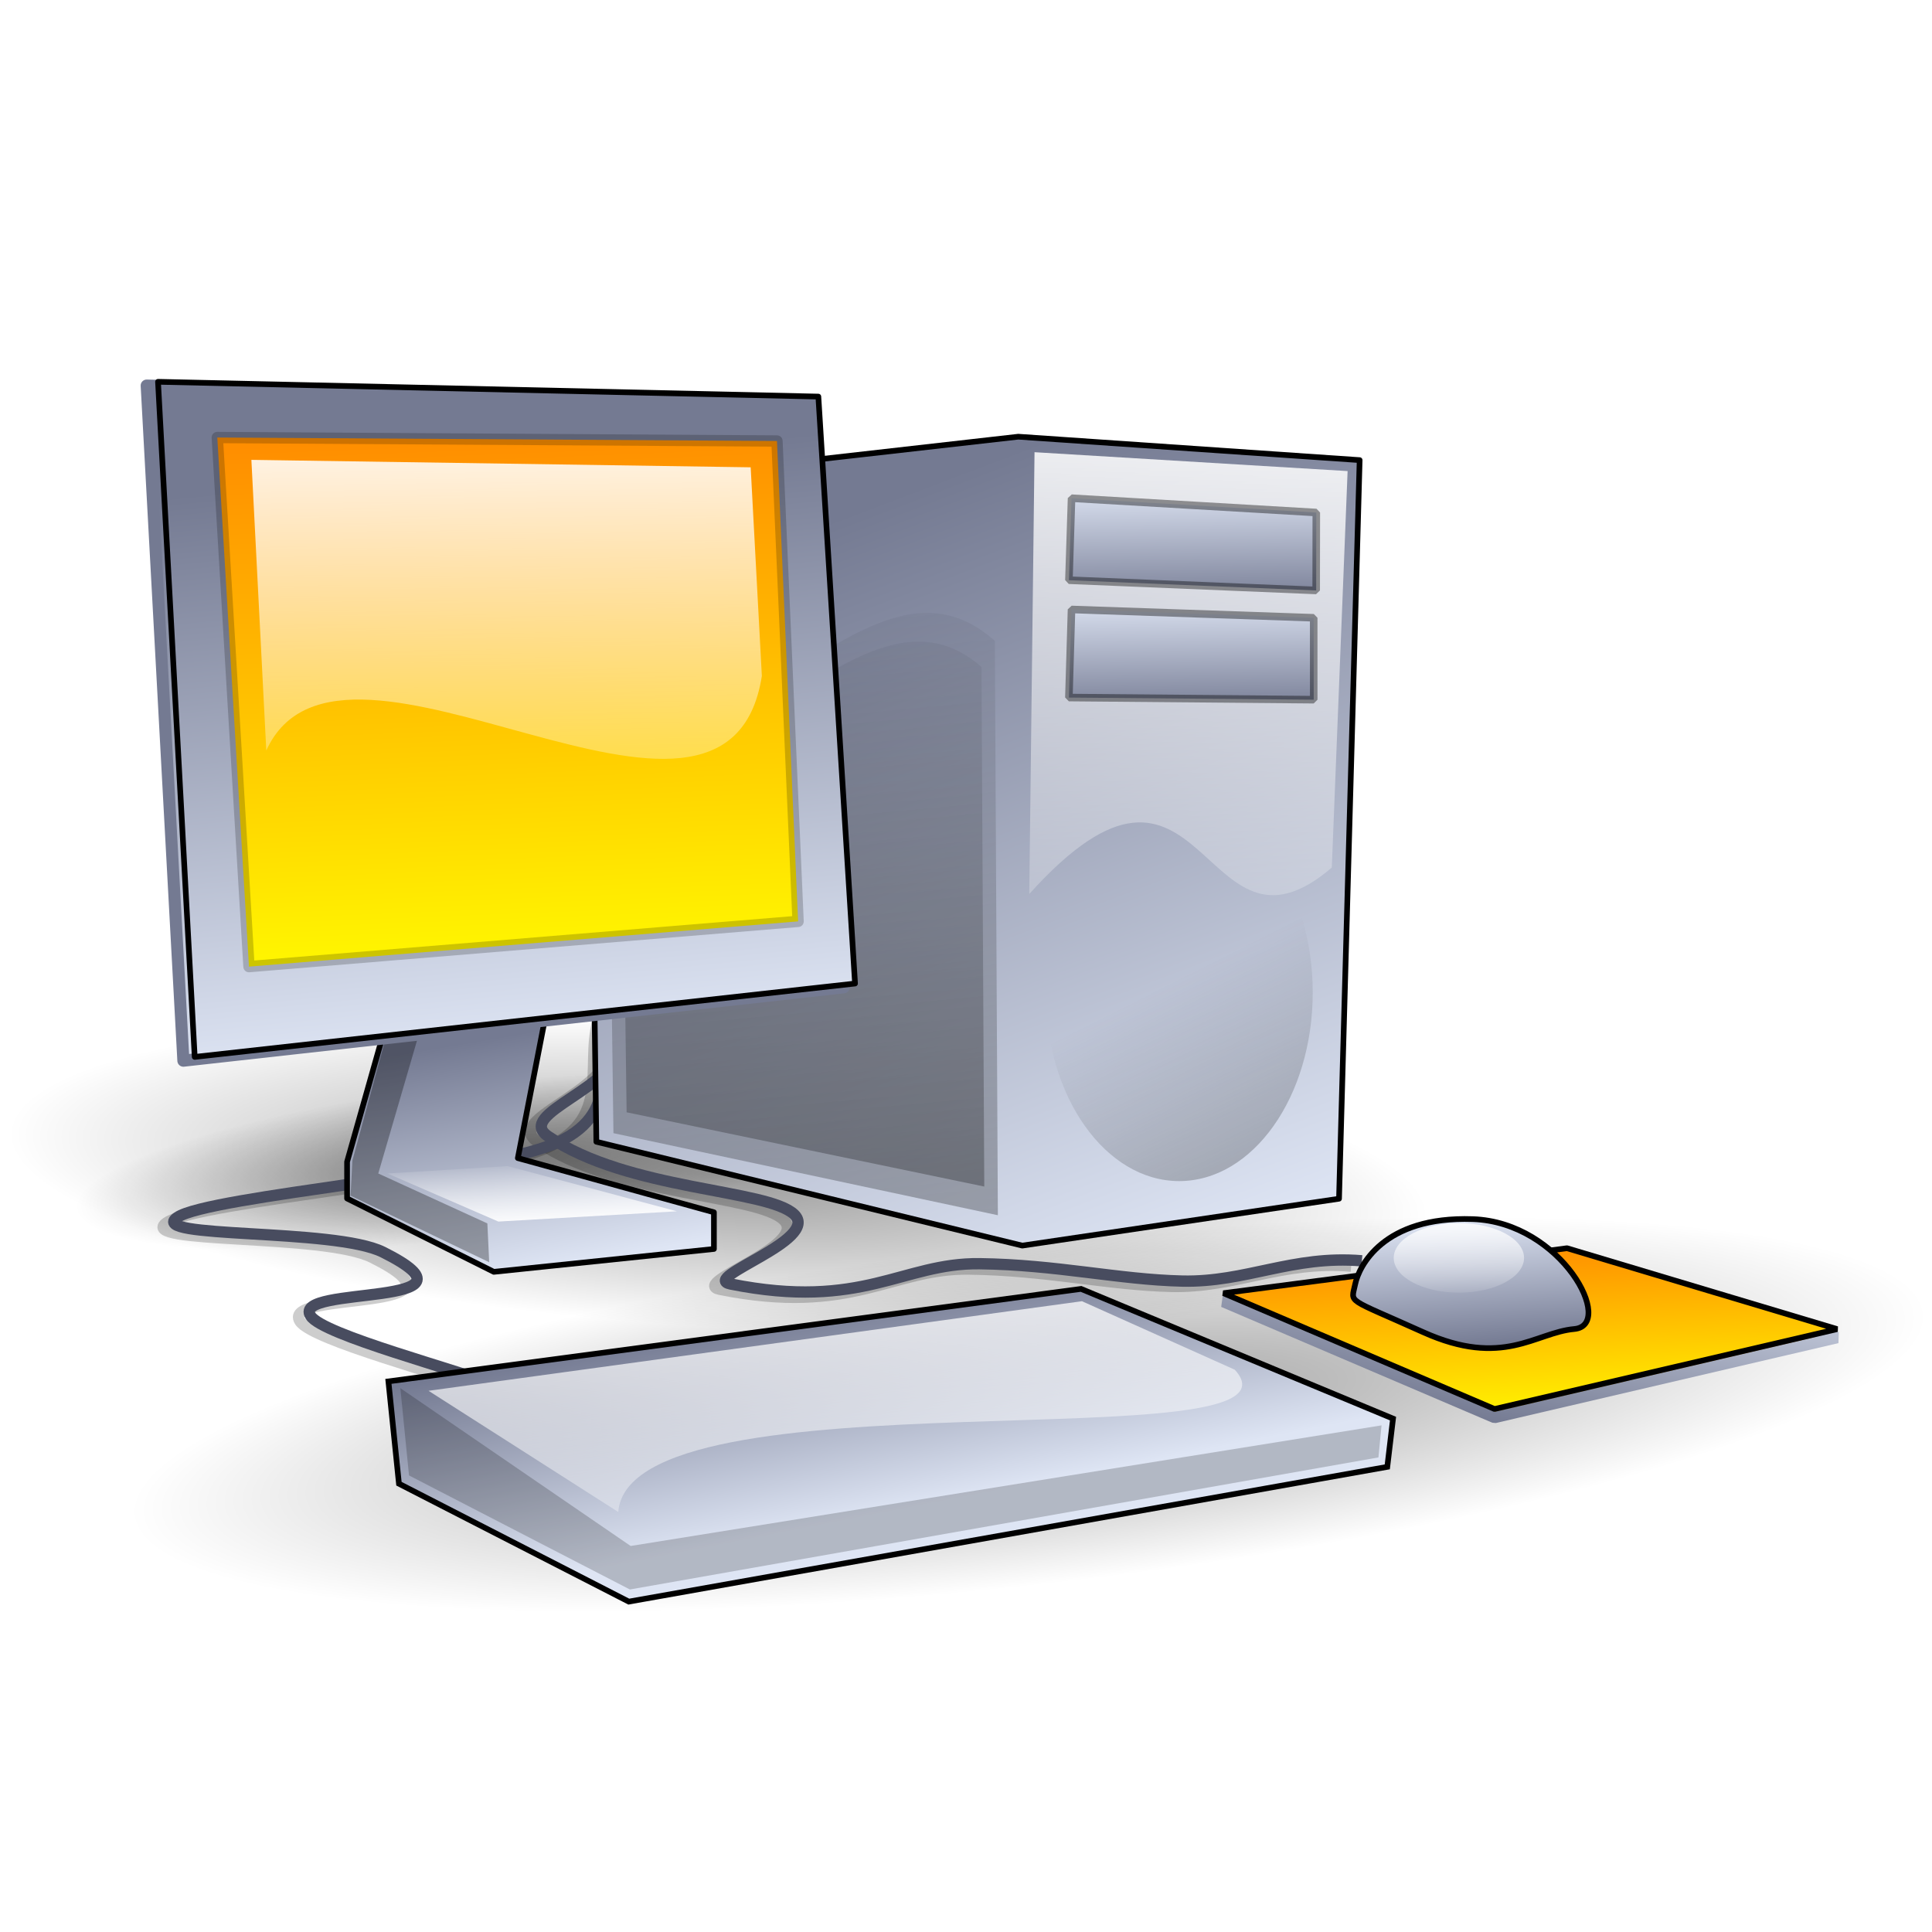
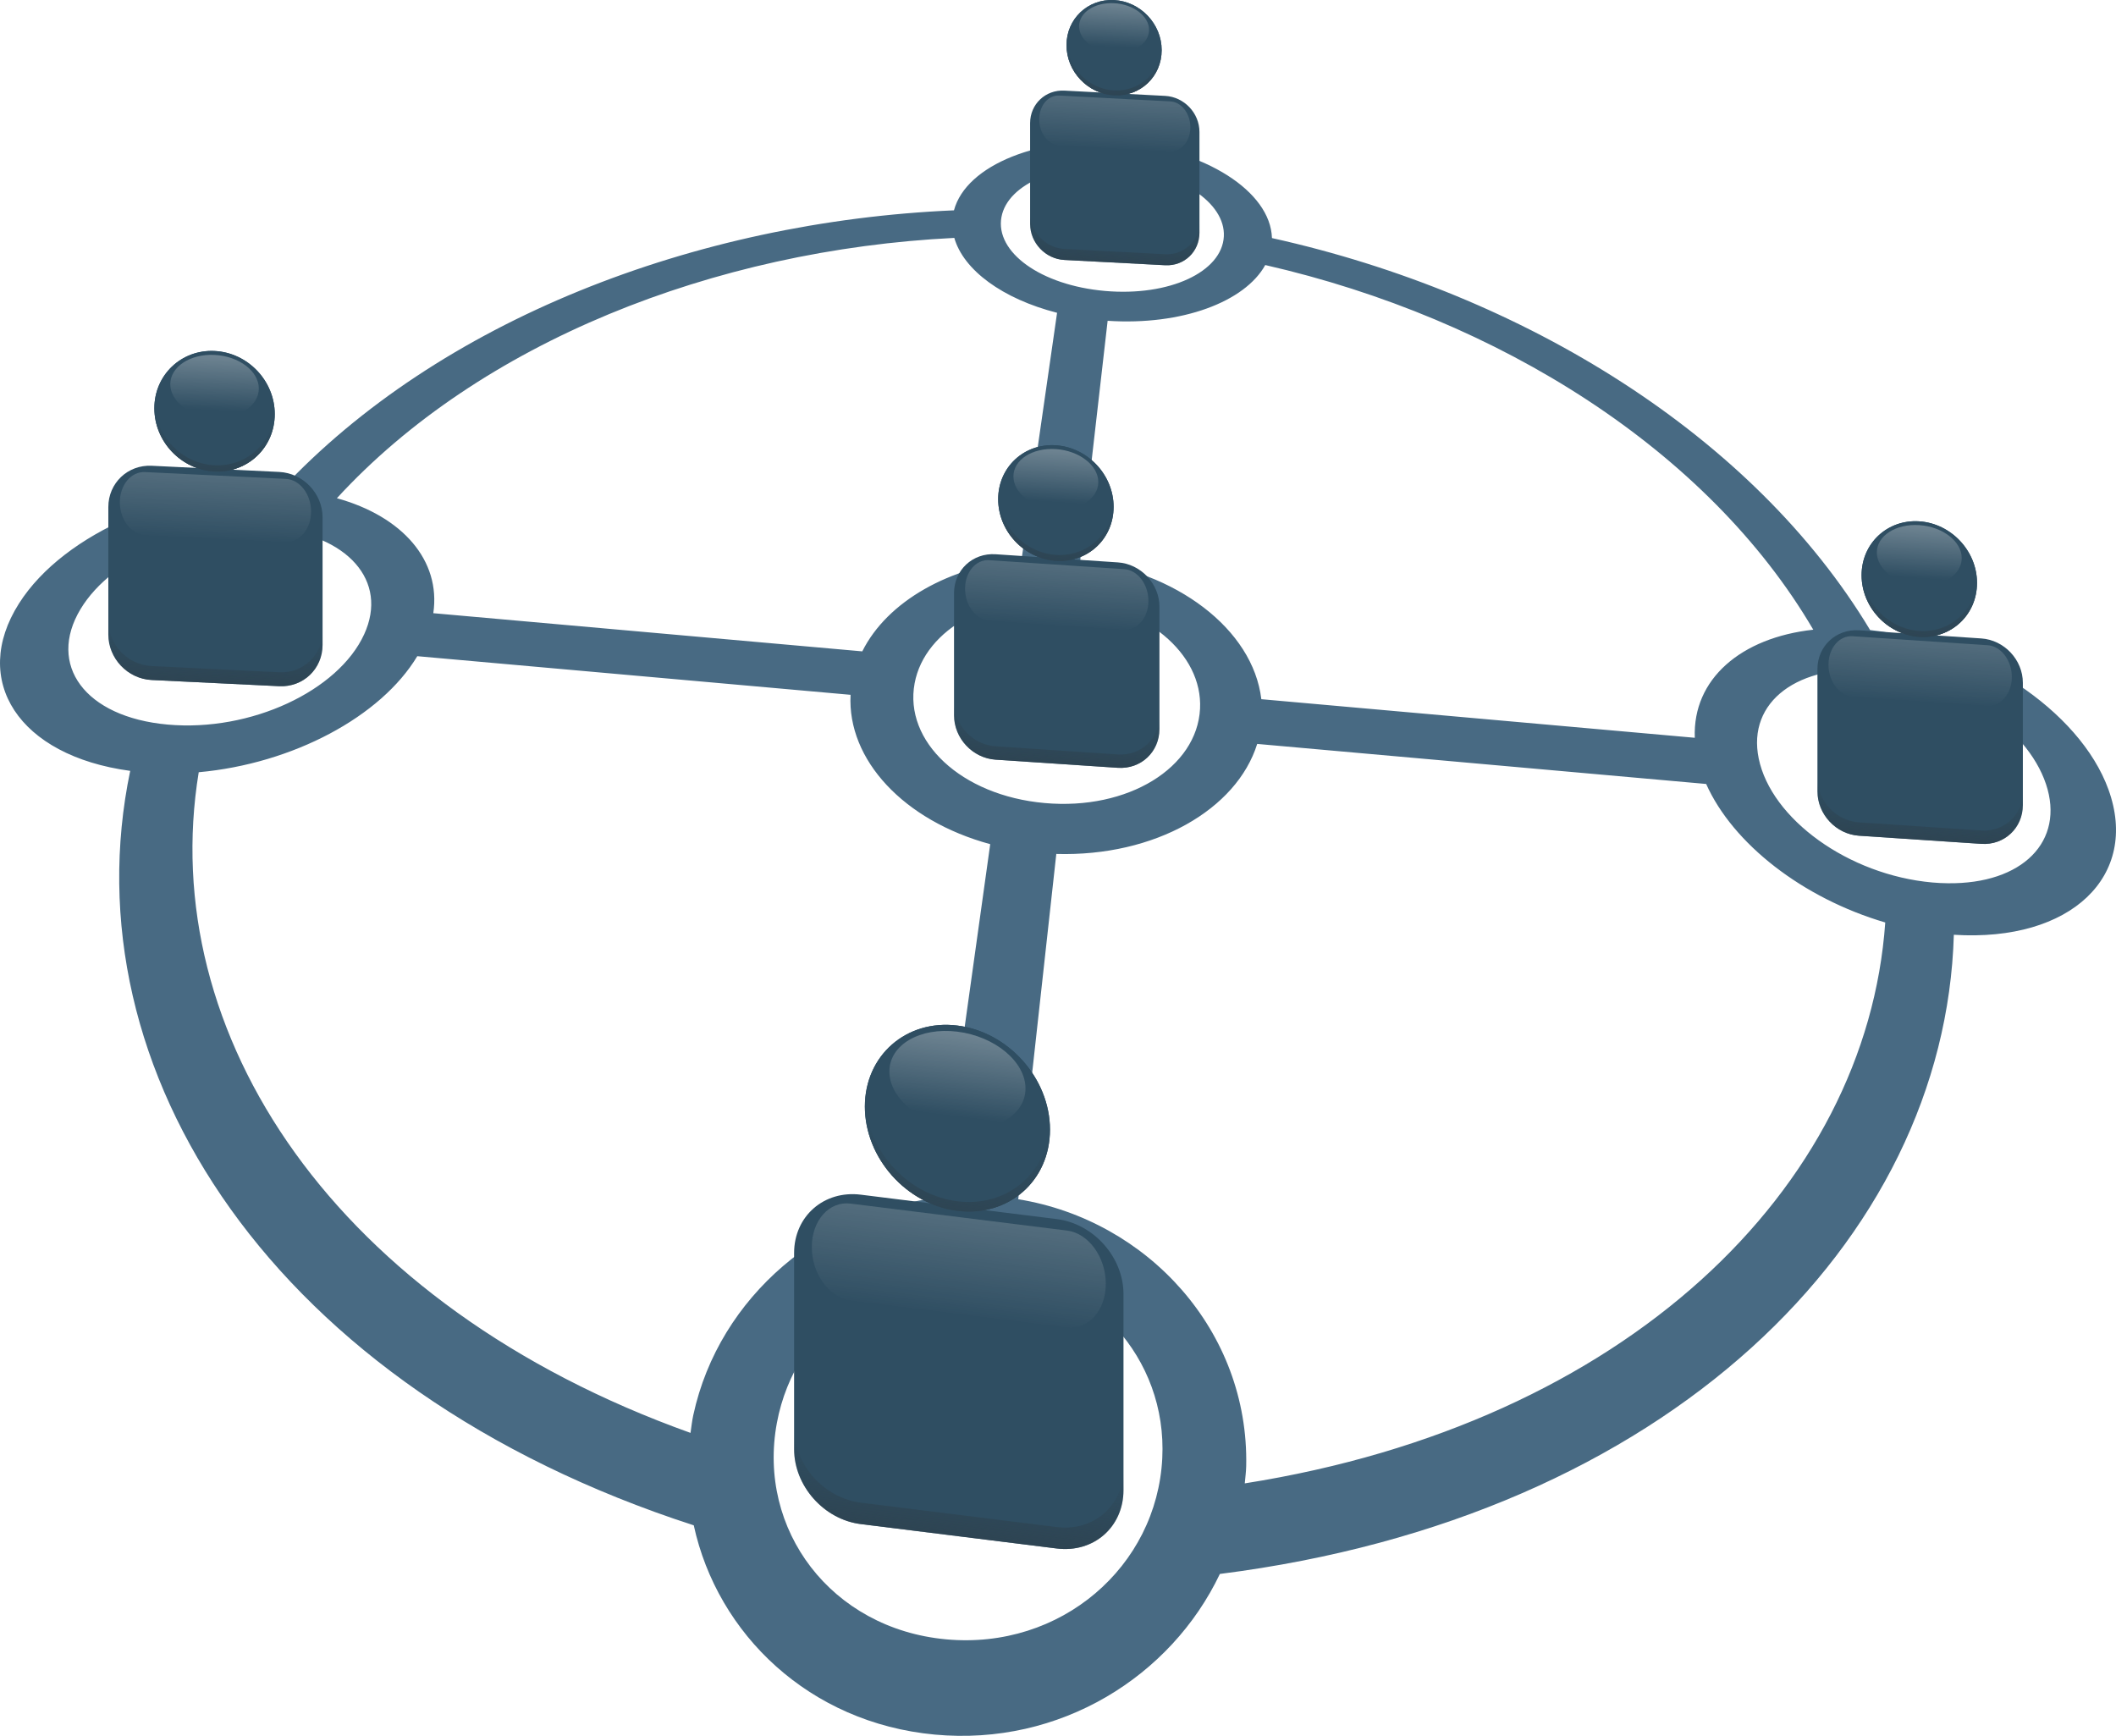
- <svg xmlns="http://www.w3.org/2000/svg" xmlns:xlink="http://www.w3.org/1999/xlink" height="320" id="svg3235" version="1.0" width="320" x="0" y="0">
-   <defs id="defs3237">
-     <linearGradient id="linearGradient3000">
-       <stop id="stop3001" offset="0" style="stop-color:#000000;stop-opacity:0.392;" />
-       <stop id="stop3002" offset="1" style="stop-color:#000000;stop-opacity:0;" />
+ <svg xmlns="http://www.w3.org/2000/svg" xmlns:xlink="http://www.w3.org/1999/xlink" viewBox="0 0 208.915 171.381">
+   <defs>
+     <linearGradient id="linearGradient3793-3">
+       <stop offset="0" stop-color="#fff" />
+       <stop offset="1" stop-color="#fff" stop-opacity="0" />
    </linearGradient>
-     <linearGradient id="linearGradient2991">
-       <stop id="stop2992" offset="0" style="stop-color:#fff700;stop-opacity:1;" />
-       <stop id="stop2993" offset="1" style="stop-color:#ff8e00;stop-opacity:1;" />
+     <linearGradient id="linearGradient3810-2">
+       <stop offset="0" stop-color="#2d404c" />
+       <stop offset="1" stop-color="#2d404c" stop-opacity="0" />
    </linearGradient>
-     <linearGradient id="linearGradient2979">
-       <stop id="stop2980" offset="0" style="stop-color:#dee5f4;stop-opacity:1;" />
-       <stop id="stop2981" offset="1" style="stop-color:#747a92;stop-opacity:1;" />
-     </linearGradient>
-     <linearGradient id="linearGradient2984">
-       <stop id="stop2985" offset="0" style="stop-color:#ffffff;stop-opacity:1;" />
-       <stop id="stop2986" offset="1" style="stop-color:#ffffff;stop-opacity:0;" />
-     </linearGradient>
-     <linearGradient gradientTransform="scale(1.306617,0.765335)" gradientUnits="userSpaceOnUse" id="linearGradient1871" x1="59.82" x2="61.891" xlink:href="#linearGradient2984" y1="85.53" y2="199.207" />
-     <radialGradient cx="48.594" cy="1101.05" fx="48.594" fy="1101.05" gradientTransform="scale(2.157585,0.463481)" gradientUnits="userSpaceOnUse" id="radialGradient1908" r="31.846" xlink:href="#linearGradient3000" />
-     <linearGradient gradientTransform="scale(0.977355,1.02317)" gradientUnits="userSpaceOnUse" id="linearGradient1917" x1="216.475" x2="171.147" xlink:href="#linearGradient2979" y1="198.102" y2="73.231" />
-     <linearGradient gradientTransform="scale(0.816232,1.225143)" gradientUnits="userSpaceOnUse" id="linearGradient1918" x1="146.524" x2="139.026" xlink:href="#linearGradient3000" y1="200.601" y2="76.863" />
-     <linearGradient gradientTransform="matrix(0.877312,0,0,1.35409,-9.949676,-15.93499)" gradientUnits="userSpaceOnUse" id="linearGradient1919" x1="146.524" x2="139.026" xlink:href="#linearGradient3000" y1="200.601" y2="76.863" />
-     <linearGradient gradientTransform="scale(0.847717,1.179639)" gradientUnits="userSpaceOnUse" id="linearGradient1920" x1="233.421" x2="231.592" xlink:href="#linearGradient2984" y1="50.769" y2="147.84" />
-     <linearGradient gradientTransform="scale(1.598277,0.625674)" gradientUnits="userSpaceOnUse" id="linearGradient1921" x1="122.323" x2="123.697" xlink:href="#linearGradient2979" y1="128.381" y2="160.493" />
-     <linearGradient gradientTransform="scale(1.606578,0.622441)" gradientUnits="userSpaceOnUse" id="linearGradient1922" x1="121.57" x2="122.923" xlink:href="#linearGradient2979" y1="158.706" y2="190.334" />
-     <linearGradient gradientTransform="scale(0.768115,1.301889)" gradientUnits="userSpaceOnUse" id="linearGradient1923" x1="271.476" x2="256.744" xlink:href="#linearGradient3000" y1="166.567" y2="125.263" />
-     <radialGradient cx="75.537" cy="1017.397" fx="75.537" fy="1017.397" gradientTransform="scale(1.907187,0.524332)" gradientUnits="userSpaceOnUse" id="radialGradient1955" r="48.549" xlink:href="#linearGradient3000" />
-     <linearGradient gradientTransform="scale(1.905684,0.524746)" gradientUnits="userSpaceOnUse" id="linearGradient1956" x1="80.622" x2="112.304" xlink:href="#linearGradient2991" y1="1007.72" y2="1007.72" />
-     <linearGradient gradientTransform="scale(1.905684,0.524746)" gradientUnits="userSpaceOnUse" id="linearGradient1957" x1="111.29" x2="89.493" xlink:href="#linearGradient2979" y1="991.433" y2="1019.991" />
-     <linearGradient gradientTransform="scale(1.92902,0.518398)" gradientUnits="userSpaceOnUse" id="linearGradient1958" x1="97.777" x2="91.326" xlink:href="#linearGradient2991" y1="1036.935" y2="1005.465" />
-     <linearGradient gradientTransform="scale(1.781362,0.561368)" gradientUnits="userSpaceOnUse" id="linearGradient1959" x1="95.445" x2="65.911" xlink:href="#linearGradient2979" y1="438.166" y2="390.88" />
-     <linearGradient gradientTransform="scale(1.964736,0.508974)" gradientUnits="userSpaceOnUse" id="linearGradient1960" x1="52.589" x2="87.982" xlink:href="#linearGradient2984" y1="404.278" y2="522.295" />
-     <linearGradient gradientTransform="scale(1.337132,0.747869)" gradientUnits="userSpaceOnUse" id="linearGradient1961" x1="177.209" x2="180.988" xlink:href="#linearGradient2979" y1="270.247" y2="298.524" />
-     <linearGradient gradientTransform="scale(1.369306,0.730297)" gradientUnits="userSpaceOnUse" id="linearGradient1962" x1="129.287" x2="129.544" xlink:href="#linearGradient2984" y1="704.067" y2="716.896" />
-     <radialGradient cx="48.594" cy="1101.05" fx="48.594" fy="1101.05" gradientTransform="scale(2.157585,0.463481)" gradientUnits="userSpaceOnUse" id="radialGradient1971" r="31.846" xlink:href="#linearGradient3000" />
-     <linearGradient gradientUnits="userSpaceOnUse" id="linearGradient1981" x1="85.998" x2="79.454" xlink:href="#linearGradient2979" y1="210.658" y2="172.33" />
-     <linearGradient gradientTransform="matrix(1.015953,0,0,0.984297,-1.875,0.625)" gradientUnits="userSpaceOnUse" id="linearGradient1982" x1="79.26" x2="69.298" xlink:href="#linearGradient2979" y1="176.591" y2="79.392" />
-     <linearGradient gradientTransform="scale(1.015805,0.98444)" gradientUnits="userSpaceOnUse" id="linearGradient1983" x1="131.511" x2="99.187" xlink:href="#linearGradient2979" y1="65.556" y2="100.412" />
-     <linearGradient gradientTransform="scale(1.015953,0.984297)" gradientUnits="userSpaceOnUse" id="linearGradient1984" x1="79.26" x2="69.298" xlink:href="#linearGradient2979" y1="176.591" y2="79.392" />
-     <linearGradient gradientTransform="scale(1.046727,0.955359)" gradientUnits="userSpaceOnUse" id="linearGradient1985" x1="52.874" x2="48.997" xlink:href="#linearGradient2991" y1="167.856" y2="77.001" />
-     <linearGradient gradientTransform="scale(2.284372,0.437757)" gradientUnits="userSpaceOnUse" id="linearGradient1986" x1="44.634" x2="39.178" xlink:href="#linearGradient2984" y1="462.634" y2="437.714" />
-     <linearGradient gradientTransform="matrix(1.350628,0,0,0.811804,-29.70751,-1.423843)" gradientUnits="userSpaceOnUse" id="linearGradient1992" x1="-71.759" x2="262.796" xlink:href="#linearGradient2979" y1="505.537" y2="-90.462" />
-     <linearGradient gradientTransform="scale(1.289859,0.775278)" gradientUnits="userSpaceOnUse" id="linearGradient1994" x1="203.066" x2="-95.652" xlink:href="#linearGradient2984" y1="-290.199" y2="637.125" />
+     <linearGradient gradientUnits="userSpaceOnUse" id="linearGradient5408" x2="0" xlink:href="#linearGradient3793-3" y1="332.942" y2="381.564" />
+     <linearGradient gradientTransform="matrix(.69926,.0339,0,.69926,132.7052,287.3364)" gradientUnits="userSpaceOnUse" id="linearGradient6031" x2="0" xlink:href="#linearGradient3810-2" y1="387.3" y2="376.204" />
+     <linearGradient gradientTransform="matrix(.69926,.0339,0,.69926,100.9327,306.4363)" gradientUnits="userSpaceOnUse" id="linearGradient6041" x2="0" xlink:href="#linearGradient3810-2" y1="387.3" y2="376.204" />
+     <linearGradient gradientUnits="userSpaceOnUse" id="linearGradient6044" x2="0" xlink:href="#linearGradient3793-3" y1="518.179" y2="556.017" />
+     <linearGradient gradientTransform="matrix(.67046,.04464,0,.67046,223.4677,304.3347)" gradientUnits="userSpaceOnUse" id="linearGradient6048" x2="0" xlink:href="#linearGradient3810-2" y1="387.3" y2="376.204" />
+     <linearGradient gradientTransform="matrix(.67046,.04464,0,.67046,193.0037,322.0966)" gradientUnits="userSpaceOnUse" id="linearGradient6058" x2="0" xlink:href="#linearGradient3810-2" y1="387.3" y2="376.204" />
+     <linearGradient gradientUnits="userSpaceOnUse" id="linearGradient6061" x2="0" xlink:href="#linearGradient3793-3" y1="516.961" y2="553.241" />
+     <linearGradient gradientTransform="matrix(.67046,.04464,0,.67046,308.7135,311.8429)" gradientUnits="userSpaceOnUse" id="linearGradient6065" x2="0" xlink:href="#linearGradient3810-2" y1="387.3" y2="376.204" />
+     <linearGradient gradientTransform="matrix(.67046,.04464,0,.67046,278.2495,329.6048)" gradientUnits="userSpaceOnUse" id="linearGradient6075" x2="0" xlink:href="#linearGradient3810-2" y1="387.3" y2="376.204" />
+     <linearGradient gradientUnits="userSpaceOnUse" id="linearGradient6078" x2="0" xlink:href="#linearGradient3793-3" y1="518.794" y2="555.074" />
+     <linearGradient gradientTransform="matrix(.55272,.02895,0,.55272,260.6796,307.7362)" gradientUnits="userSpaceOnUse" id="linearGradient6082" x2="0" xlink:href="#linearGradient3810-2" y1="387.3" y2="376.204" />
+     <linearGradient gradientTransform="matrix(.55272,.02895,0,.55272,235.5654,322.7354)" gradientUnits="userSpaceOnUse" id="linearGradient6092" x2="0" xlink:href="#linearGradient3810-2" y1="387.3" y2="376.204" />
+     <linearGradient gradientUnits="userSpaceOnUse" id="linearGradient6095" x2="0" xlink:href="#linearGradient3793-3" y1="481.634" y2="511.542" />
+     <linearGradient gradientTransform="matrix(1.07509,.13391,0,1.07509,105.6093,189.4246)" gradientUnits="userSpaceOnUse" id="linearGradient6099" x2="0" xlink:href="#linearGradient3810-2" y1="387.3" y2="376.204" />
+     <linearGradient gradientTransform="matrix(1.07509,.13391,0,1.07509,56.7599,215.0737)" gradientUnits="userSpaceOnUse" id="linearGradient6109" x2="0" xlink:href="#linearGradient3810-2" y1="387.3" y2="376.204" />
+     <linearGradient gradientUnits="userSpaceOnUse" id="linearGradient6112" x2="0" xlink:href="#linearGradient3793-3" y1="541.075" y2="599.25" />
  </defs>
-   <path d="M 173.557,510.316 C 173.565,518.469 142.8,525.079 104.847,525.079 C 66.893,525.079 36.128,518.469 36.136,510.316 C 36.128,502.163 66.893,495.553 104.847,495.553 C 142.8,495.553 173.565,502.163 173.557,510.316 L 173.557,510.316 z " id="path2998" style="fill:url(#radialGradient1971);fill-opacity:1;fill-rule:evenodd;stroke:none;stroke-width:0.373;stroke-linecap:butt;stroke-linejoin:miter;stroke-miterlimit:4;stroke-opacity:1" transform="matrix(0.940119,-0.124165,0.376587,0.821327,-213.4198,-213.7047)" />
-   <path d="M 173.557,510.316 C 173.565,518.469 142.8,525.079 104.847,525.079 C 66.893,525.079 36.128,518.469 36.136,510.316 C 36.128,502.163 66.893,495.553 104.847,495.553 C 142.8,495.553 173.565,502.163 173.557,510.316 L 173.557,510.316 z " id="path3009" style="fill:url(#radialGradient1908);fill-opacity:1;fill-rule:evenodd;stroke:none;stroke-width:0.197;stroke-linecap:butt;stroke-linejoin:miter;stroke-miterlimit:4;stroke-opacity:1" transform="matrix(1.711735,0.102817,-0.102817,1.711735,-8.017553,-689.7307)" />
-   <g id="g1942" transform="translate(0,-75)">
-     <path d="M 223.8,284.713 C 212.287,283.754 204.612,288.311 194.059,288.071 C 183.506,287.831 173.272,285.353 160.48,285.193 C 147.689,285.033 141.133,292.948 119.227,288.551 C 114.108,287.523 134.177,281.275 129.78,277.038 C 125.383,272.801 102.277,273.12 89.006,264.086 C 83.434,260.293 100.519,256.251 101.478,248.256" id="path1941" style="fill:none;fill-opacity:0.75;fill-rule:evenodd;stroke:#000000;stroke-width:1.875;stroke-linecap:butt;stroke-linejoin:round;stroke-miterlimit:4;stroke-opacity:0.196" />
-     <path d="M 81.81,305.82 C 74.135,302.781 51.676,297.006 49.671,293.827 C 46.393,288.63 80.371,292.604 61.663,283.274 C 53.558,279.231 22.328,281.115 27.605,277.518 C 32.882,273.92 79.177,270.356 90.61,265.08 C 102.042,259.803 96.26,250.456 99.593,242.466" id="path1940" style="fill:none;fill-opacity:0.75;fill-rule:evenodd;stroke:#000000;stroke-width:1.875;stroke-linecap:butt;stroke-linejoin:round;stroke-miterlimit:4;stroke-opacity:0.196" />
-     <path d="M 236.656,533.454 C 236.656,547.513 195.201,558.91 144.063,558.91 C 92.926,558.91 51.471,547.513 51.471,533.454 C 51.471,519.395 92.926,507.998 144.063,507.998 C 195.201,507.998 236.656,519.395 236.656,533.454 z " id="path3228" style="fill:url(#radialGradient1955);fill-opacity:1;fill-rule:evenodd;stroke:none;stroke-width:0.252;stroke-linecap:butt;stroke-linejoin:miter;stroke-miterlimit:4;stroke-opacity:1" transform="matrix(1.606958,-0.180571,0.108339,1.105737,-118.8948,-254.5933)" />
-     <path d="M 187.375,521.031 L 154.188,525.375 L 180.375,536.562 L 213.469,528.844 L 187.375,521.031 z " id="path3141" style="fill:url(#linearGradient1956);fill-opacity:1;fill-rule:evenodd;stroke:url(#linearGradient1957);stroke-width:1.093;stroke-linecap:round;stroke-linejoin:bevel;stroke-miterlimit:4;stroke-opacity:1" transform="matrix(1.71482,0,0,1.71482,-61.76929,-610.3221)" />
-     <path d="M 187.375,521.031 L 154.188,525.375 L 180.375,536.562 L 213.469,528.844 L 187.375,521.031 z " id="path3140" style="fill:url(#linearGradient1958);fill-opacity:1;fill-rule:evenodd;stroke:#000000;stroke-width:0.547;stroke-linecap:round;stroke-linejoin:bevel;stroke-miterlimit:4;stroke-opacity:1" transform="matrix(1.71482,0,0,1.71482,-61.76929,-611.731)" />
-     <path d="M 225.568,208.829 C 214.055,207.87 206.38,212.427 195.827,212.187 C 185.274,211.947 175.04,209.469 162.248,209.309 C 149.456,209.149 142.901,217.064 120.994,212.667 C 115.875,211.639 135.945,205.391 131.548,201.154 C 127.151,196.917 104.045,197.236 90.774,188.202 C 85.201,184.409 102.286,180.367 103.246,172.372" id="path3230" style="fill:none;fill-opacity:0.75;fill-rule:evenodd;stroke:#484c5f;stroke-width:1.875;stroke-linecap:butt;stroke-linejoin:round;stroke-miterlimit:4;stroke-opacity:1" transform="translate(0,75)" />
-     <path d="M 83.578,229.936 C 75.903,226.898 53.444,221.122 51.439,217.943 C 48.161,212.747 82.138,216.721 63.431,207.39 C 55.326,203.348 24.096,205.231 29.373,201.634 C 34.649,198.036 80.945,194.472 92.377,189.196 C 103.81,183.919 98.027,174.572 101.361,166.582" id="path3231" style="fill:none;fill-opacity:0.75;fill-rule:evenodd;stroke:#484c5f;stroke-width:1.875;stroke-linecap:butt;stroke-linejoin:round;stroke-miterlimit:4;stroke-opacity:1" transform="translate(0,75)" />
-     <path d="M 64.332,228.8 L 66.078,245.748 L 104.148,265.279 L 229.778,242.958 L 230.73,234.967 L 179.057,213.483 L 64.332,228.8 z " id="path3010" style="fill:url(#linearGradient1959);fill-opacity:1;fill-rule:evenodd;stroke:#000000;stroke-width:0.938;stroke-linecap:butt;stroke-linejoin:miter;stroke-miterlimit:4;stroke-opacity:1" transform="translate(0,75)" />
-     <path d="M 66.308,229.922 L 67.745,244.376 L 104.327,263.269 L 228.314,241.396 L 228.826,236.085 L 104.454,256.062 L 66.308,229.922 z " id="path3013" style="fill:#000000;fill-opacity:0.196;fill-rule:evenodd;stroke:none;stroke-width:0.338;stroke-linecap:butt;stroke-linejoin:miter;stroke-miterlimit:4;stroke-opacity:1" transform="translate(0,75)" />
-     <path d="M 70.98,230.359 L 102.4,250.433 C 104.291,226.577 218.771,242.432 204.516,226.868 L 179.205,215.521 L 70.98,230.359 z " id="path3014" style="fill:url(#linearGradient1960);fill-opacity:1;fill-rule:evenodd;stroke:none;stroke-width:0.338;stroke-linecap:butt;stroke-linejoin:miter;stroke-miterlimit:4;stroke-opacity:1" transform="translate(0,75)" />
-     <path d="M 260.745,220.127 C 254.288,220.701 248.994,226.629 235.696,220.637 C 222.735,214.796 223.788,215.978 224.464,212.689 C 225.056,209.806 229.062,201.412 243.934,201.924 C 258.728,202.433 267.603,219.518 260.745,220.127 z " id="path3135" style="fill:url(#linearGradient1961);fill-opacity:1;fill-rule:evenodd;stroke:#000000;stroke-width:0.938;stroke-linecap:butt;stroke-linejoin:miter;stroke-miterlimit:4;stroke-opacity:1" transform="translate(0,75)" />
-     <path d="M 183.226,519.188 C 183.226,521.042 180.408,522.545 176.932,522.545 C 173.456,522.545 170.638,521.042 170.638,519.188 C 170.638,517.334 173.456,515.831 176.932,515.831 C 180.408,515.831 183.226,517.334 183.226,519.188 z " id="path3233" style="fill:url(#linearGradient1962);fill-opacity:1;fill-rule:evenodd;stroke:none;stroke-width:0.197;stroke-linecap:butt;stroke-linejoin:miter;stroke-miterlimit:4;stroke-opacity:1" transform="matrix(1.71482,0,0,1.71482,-61.76929,-606.9641)" />
-   </g>
-   <g id="g1909" transform="translate(0,75)">
-     <path d="M 168.656,72.33 L 225.2,76.209 L 221.784,198.547 L 169.317,206.311 L 98.776,189.113 L 97.26,80.427 L 168.656,72.33 z " id="path352" style="fill:url(#linearGradient1917);fill-opacity:1;fill-rule:evenodd;stroke:#000000;stroke-width:0.938;stroke-linecap:butt;stroke-linejoin:round;stroke-miterlimit:4;stroke-opacity:1" transform="translate(0,-75)" />
-     <path d="M 102.893,117.919 L 103.788,184.231 L 163.028,196.531 L 162.563,110.47 C 143.298,93.578 122.783,134.186 102.893,117.919 z " id="path353" style="fill:url(#linearGradient1918);fill-opacity:1;fill-rule:evenodd;stroke:none;stroke-width:0.338;stroke-linecap:butt;stroke-linejoin:miter;stroke-miterlimit:4;stroke-opacity:1" transform="translate(0,-75)" />
-     <path d="M 100.643,114.395 L 101.605,187.687 L 165.278,201.281 L 164.778,106.162 C 144.072,87.492 122.022,132.374 100.643,114.395 z " id="path1853" style="fill:url(#linearGradient1919);fill-opacity:1;fill-rule:evenodd;stroke:none;stroke-width:0.338;stroke-linecap:butt;stroke-linejoin:miter;stroke-miterlimit:4;stroke-opacity:1" transform="translate(0,-75)" />
-     <path d="M 171.35,74.898 L 170.477,148.08 C 199.808,115.491 198.768,162.415 220.587,143.697 L 223.206,78.026 L 171.35,74.898 z " id="path2987" style="fill:url(#linearGradient1920);fill-opacity:1;fill-rule:evenodd;stroke:none;stroke-width:0.338;stroke-linecap:butt;stroke-linejoin:miter;stroke-miterlimit:4;stroke-opacity:1" transform="translate(0,-75)" />
-     <path d="M 177.483,82.517 L 177.046,96.1 L 218.001,97.797 L 218.02,84.89 L 177.483,82.517 z " id="path3005" style="fill:url(#linearGradient1921);fill-opacity:1;fill-rule:evenodd;stroke:#000000;stroke-width:1.25;stroke-linecap:butt;stroke-linejoin:bevel;stroke-miterlimit:4;stroke-opacity:0.392" transform="translate(0,-75)" />
-     <path d="M 177.477,100.946 L 177.041,115.537 L 217.594,115.892 L 217.589,102.324 L 177.477,100.946 z " id="path3008" style="fill:url(#linearGradient1922);fill-opacity:1;fill-rule:evenodd;stroke:#000000;stroke-width:1.25;stroke-linecap:butt;stroke-linejoin:bevel;stroke-miterlimit:4;stroke-opacity:0.392" transform="translate(0,-75)" />
-     <path d="M 217.5,164.375 C 217.5,181.634 209.245,195.625 199.062,195.625 C 188.88,195.625 180.625,181.634 180.625,164.375 C 180.625,147.116 188.88,133.125 199.062,133.125 C 209.245,133.125 217.5,147.116 217.5,164.375 z " id="path1823" style="fill:url(#linearGradient1923);fill-opacity:1;stroke:none;stroke-width:1pt;stroke-linecap:butt;stroke-linejoin:miter;stroke-opacity:1" transform="matrix(1.1995,0,0,1,-43.46294,-75)" />
-   </g>
-   <g id="g1972" transform="translate(150,0)">
-     <path d="M 68.782,152.516 L 57.487,192.429 L 57.487,198.505 L 81.791,210.657 L 118.248,206.868 L 118.248,200.792 L 85.772,191.816 L 93.943,149.896 L 68.782,152.516 z " id="path354" style="fill:url(#linearGradient1981);fill-opacity:1;fill-rule:evenodd;stroke:#000000;stroke-width:0.938;stroke-linecap:butt;stroke-linejoin:round;stroke-miterlimit:4;stroke-opacity:1" transform="translate(-150,0)" />
-     <path d="M 68.779,153.948 L 73.985,155.479 L 62.655,194.368 L 80.722,202.636 L 81.028,209.067 L 58.061,198.043 L 58.368,192.225 L 68.779,153.948 z " id="path355" style="fill:#000000;fill-opacity:0.311;fill-rule:evenodd;stroke:none;stroke-width:0.338;stroke-linecap:butt;stroke-linejoin:miter;stroke-miterlimit:4;stroke-opacity:1" transform="translate(-150,0)" />
-     <path d="M 24.299,63.863 L 133.67,66.312 L 139.746,163.53 L 30.375,175.683 L 24.299,63.863 z " id="path1828" style="fill:url(#linearGradient1982);fill-opacity:1;fill-rule:evenodd;stroke:url(#linearGradient1983);stroke-width:2;stroke-linecap:butt;stroke-linejoin:round;stroke-miterlimit:4;stroke-opacity:1" transform="translate(-150,0)" />
-     <path d="M 26.174,63.238 L 135.545,65.687 L 141.621,162.905 L 32.25,175.058 L 26.174,63.238 z " id="path356" style="fill:url(#linearGradient1984);fill-opacity:1;fill-rule:evenodd;stroke:#000000;stroke-width:0.938;stroke-linecap:butt;stroke-linejoin:round;stroke-miterlimit:4;stroke-opacity:1" transform="translate(-150,0)" />
-     <path d="M 35.992,72.467 L 41.239,160.103 L 132.188,152.608 L 128.69,73.044 L 35.992,72.467 z " id="path357" style="fill:url(#linearGradient1985);fill-opacity:1;fill-rule:evenodd;stroke:#000000;stroke-width:1.875;stroke-linecap:round;stroke-linejoin:round;stroke-miterlimit:4;stroke-opacity:0.196" transform="translate(-150,0)" />
-     <path d="M 64.186,194.368 L 84.09,193.143 L 112.124,200.63 L 82.547,202.33 L 64.186,194.368 z " id="path361" style="fill:url(#linearGradient1986);fill-opacity:1;fill-rule:evenodd;stroke:none;stroke-width:0.338;stroke-linecap:butt;stroke-linejoin:miter;stroke-miterlimit:4;stroke-opacity:1" transform="translate(-150,0)" />
-     <path d="M 41.637,76.167 L 44.106,124.304 C 56.654,96.738 120.426,148.785 126.186,111.962 L 124.335,77.401 L 41.637,76.167 z " id="path3003" style="fill:url(#linearGradient1871);fill-opacity:1;fill-rule:evenodd;stroke:none;stroke-width:0.338;stroke-linecap:butt;stroke-linejoin:miter;stroke-miterlimit:4;stroke-opacity:1" transform="translate(-150,0)" />
-     <rect height="1.875" id="rect1924" rx="6.165" ry="1.875" style="fill:none;fill-opacity:0.75;stroke:none;stroke-width:2;stroke-linecap:butt;stroke-linejoin:miter;stroke-miterlimit:4;stroke-opacity:1" width="6.875" x="-85.625" y="33.75" />
+   <g transform="translate(-298.3995,-518.1004)">
+     <path d="m506.575,596.064c3.066,8.486-3.661,15.061-15.271,14.326-.867,30.196-28.291,57.516-72.466,63.105-4.82,10.121-15.775,17.013-28.152,15.86-12.365-1.152-21.448-9.896-23.791-20.66-41.609-13.475-61.794-44.979-55.64-74.488-11.03-1.485-15.801-8.928-10.982-16.523 4.485-7.068 15.806-11.775 25.895-11.248 15.56-16.656 40.784-26.463 66.418-27.57 1.21-4.506 8.541-7.399 16.639-6.695s14.622,4.805 14.756,9.434c24.953,5.531 47.562,19.57 59.057,38.699 10.287,1.131 20.689,7.876 23.538,15.76m-6.174-.55c-1.907-5.712-9.338-10.564-16.886-11.234-7.544-.669-12.641,3.067-11.477,8.707 1.228,5.951 8.835,11.498 17.143,12.241 .519.046 1.027.069 1.522.075 7.392.093 11.582-4.148 9.699-9.789l-0-0m-15.871,13.662c-8.154-2.399-15.049-7.773-17.681-13.675l-44.327-3.954c-2.022,6.472-10.095,11.142-19.835,10.862l-3.757,34.092c12.803,2.077 22.789,13.039 22.506,26.339-.012.578-.091,1.143-.141,1.713 37.645-5.937 61.401-29.146 63.235-55.376m-7.106-28.907c-10.336-17.654-30.98-30.716-54.107-36.003-2.002,3.621-8.223,5.993-15.562,5.505l-2.704,23.627c9.457,1.067 17.053,6.811 17.879,13.732l42.797,3.81c-.227-5.808 4.576-9.89 11.698-10.671m-64.275,81.808c.501-9.947-7.036-18.075-17.006-18.986-9.962-.91-19.216,5.675-21.043,15.486-1.964,10.546 5.355,20.32 16.696,21.372 11.35,1.053 20.814-7.178 21.353-17.872m3.729-74.004c.277-5.5-5.464-10.189-12.966-10.855s-14.203,2.915-15.214,8.344c-1.067,5.727 4.584,11.082 12.836,11.821 8.257.739 15.052-3.508 15.344-9.31m2.35-46.631c.169-3.356-4.385-6.329-10.289-6.842s-11.05,1.612-11.667,4.926c-.643,3.455 3.866,6.742 10.225,7.299s11.554-1.884 11.73-5.382m-27.938,94.871 4.873-34.87c-8.543-2.323-14.127-8.333-13.788-14.746l-42.778-3.814c-3.598,5.988-12.307,10.616-21.579,11.457-4.238,25.812 13.395,52.643 48.555,65.227 .085-.582.146-1.165.272-1.748 2.56-11.844 12.93-20.252 24.446-21.505m7.964-62.967 3.509-24.366c-5.391-1.381-9.24-4.224-10.147-7.395-23.76,1.176-46.845,10.332-60.958,25.701 6.482,1.796 10.283,6.151 9.519,11.351l42.353,3.769c2.479-4.96 8.619-8.387 15.724-9.059m-64.902,7.375c2.422-5.292-1.66-9.821-9.116-10.482-7.451-.661-15.737,2.766-18.884,7.987-3.319,5.507.412,10.675 8.609,11.408s16.836-3.332 19.391-8.914" fill="#486a83" />
+     <path d="m386.35,588.297h19.501a6.636,6.585 0 0,1 6.636,6.585v19.352a6.636,6.585 0 0,1 -6.636,6.585h-19.501a6.636,6.585 0 0,1 -6.636-6.585v-19.352a6.636,6.585 0 0,1 6.636-6.585" fill="#2f4e62" transform="matrix(.99233,.1236,0,1,0,0)" />
+     <path d="m385.331,589.304h21.539a3.856,4.772 0 0,1 3.856,4.772 3.856,4.772 0 0,1 -3.856,4.772h-21.539a3.856,4.772 0 0,1 -3.856-4.772 3.856,4.772 0 0,1 3.856-4.772" fill="url(#linearGradient6112)" transform="matrix(.99233,.1236,0,1,0,0)" />
+     <path d="m376.802,659.05v2.117c0,3.648 2.937,6.951 6.585,7.405l19.352,2.41c3.648.454 6.585-2.117 6.585-5.765v-2.117c0,3.648-2.937,6.219-6.585,5.765l-19.352-2.41c-3.648-.454-6.585-3.757-6.585-7.405z" fill="url(#linearGradient6109)" />
+     <path d="m275.75,375.112a8.5,8.5 0 1,1 -17,0 8.5,8.5 0 1,1 17,0z" fill="#2f4e62" transform="matrix(1.07509,.13391,0,1.07509,105.6093,189.4246)" />
+     <path d="m275.75,375.112a8.5,8.5 0 1,1 -17,0 8.5,8.5 0 1,1 17,0z" fill="url(#linearGradient5408)" transform="matrix(.79051,.09846,0,.56126,181.664,387.8786)" />
+     <path d="m383.822,626.9c-.008.155-.034.308-.034.466 0,5.047 4.091,9.648 9.138,10.276s9.138-2.953 9.138-8c0-.158-.026-.318-.034-.475-.254,4.788-4.222,8.142-9.105,7.534s-8.851-4.95-9.105-9.802z" fill="url(#linearGradient6099)" />
+     <path d="m275.75,375.112a8.5,8.5 0 1,1 -17,0 8.5,8.5 0 1,1 17,0z" fill="#2f4e62" transform="matrix(1.07509,.13391,0,1.07509,105.6093,189.4246)" />
+     <path d="m275.75,375.112a8.5,8.5 0 1,1 -17,0 8.5,8.5 0 1,1 17,0z" fill="url(#linearGradient5408)" transform="matrix(.79051,.09846,0,.56126,181.664,387.8786)" />
+     <path d="m383.822,626.9c-.008.155-.034.308-.034.466 0,5.047 4.091,9.648 9.138,10.276s9.138-2.953 9.138-8c0-.158-.026-.318-.034-.475-.254,4.788-4.222,8.142-9.105,7.534s-8.851-4.95-9.105-9.802z" fill="url(#linearGradient6099)" />
+     <path d="m404.042,505.911h9.963a3.39,3.385 0 0,1 3.39,3.385v9.949a3.39,3.385 0 0,1 -3.39,3.385h-9.963a3.39,3.385 0 0,1 -3.39-3.385v-9.949a3.39,3.385 0 0,1 3.39-3.385" fill="#2f4e62" transform="matrix(.99863,.05231,0,1,0,0)" />
+     <path d="m403.522,506.429h11.004a1.97,2.453 0 0,1 1.97,2.453 1.97,2.453 0 0,1 -1.97,2.453h-11.004a1.97,2.453 0 0,1 -1.97-2.453 1.97,2.453 0 0,1 1.97-2.453" fill="url(#linearGradient6095)" transform="matrix(.99863,.05231,0,1,0,0)" />
+     <path d="m400.104,539.114v1.088c0,1.876 1.51,3.465 3.385,3.563l9.949.521c1.876.098 3.385-1.333 3.385-3.208v-1.088c0,1.876-1.51,3.306-3.385,3.208l-9.949-.521c-1.876-.098-3.385-1.687-3.385-3.563z" fill="url(#linearGradient6092)" />
+     <path d="m275.75,375.112a8.5,8.5 0 1,1 -17,0 8.5,8.5 0 1,1 17,0z" fill="#2f4e62" transform="matrix(.55272,.02895,0,.55272,260.6796,307.7362)" />
+     <path d="m275.75,375.112a8.5,8.5 0 1,1 -17,0 8.5,8.5 0 1,1 17,0z" fill="url(#linearGradient5408)" transform="matrix(.40641,.02129,0,.28855,299.7804,406.9421)" />
+     <path d="m403.713,522.325c-.004.08-.017.16-.017.241 0,2.595 2.103,4.808 4.698,4.944s4.698-1.857 4.698-4.452c0-.081-.013-.162-.017-.243-.13,2.471-2.17,4.343-4.681,4.211s-4.55-2.217-4.681-4.701z" fill="url(#linearGradient6082)" />
+     <path d="m275.75,375.112a8.5,8.5 0 1,1 -17,0 8.5,8.5 0 1,1 17,0z" fill="#2f4e62" transform="matrix(.55272,.02895,0,.55272,260.6796,307.7362)" />
+     <path d="m275.75,375.112a8.5,8.5 0 1,1 -17,0 8.5,8.5 0 1,1 17,0z" fill="url(#linearGradient5408)" transform="matrix(.40641,.02129,0,.28855,299.7804,406.9421)" />
+     <path d="m403.713,522.325c-.004.08-.017.16-.017.241 0,2.595 2.103,4.808 4.698,4.944s4.698-1.857 4.698-4.452c0-.081-.013-.162-.017-.243-.13,2.471-2.17,4.343-4.681,4.211s-4.55-2.217-4.681-4.701z" fill="url(#linearGradient6082)" />
+     <path d="m483.011,548.243h12.095a4.116,4.107 0 0,1 4.116,4.107v12.068a4.116,4.107 0 0,1 -4.116,4.107h-12.095a4.116,4.107 0 0,1 -4.116-4.107v-12.068a4.116,4.107 0 0,1 4.116-4.107" fill="#2f4e62" transform="matrix(.99779,.06643,0,1,0,0)" />
+     <path d="m482.379,548.871h13.359a2.392,2.976 0 0,1 2.392,2.976 2.392,2.976 0 0,1 -2.392,2.976h-13.359a2.392,2.976 0 0,1 -2.392-2.976 2.392,2.976 0 0,1 2.392-2.976" fill="url(#linearGradient6078)" transform="matrix(.99779,.06643,0,1,0,0)" />
+     <path d="m477.838,594.91v1.32c0,2.275 1.832,4.229 4.107,4.38l12.068.803c2.275.151 4.107-1.558 4.107-3.833v-1.32c0,2.275-1.832,3.985-4.107,3.833l-12.068-.803c-2.275-.151-4.107-2.105-4.107-4.38z" fill="url(#linearGradient6075)" />
+     <path d="m275.75,375.112a8.5,8.5 0 1,1 -17,0 8.5,8.5 0 1,1 17,0z" fill="#2f4e62" transform="matrix(.67046,.04464,0,.67046,308.7135,311.8429)" />
+     <path d="m275.75,375.112a8.5,8.5 0 1,1 -17,0 8.5,8.5 0 1,1 17,0z" fill="url(#linearGradient5408)" transform="matrix(.49298,.03282,0,.35002,356.1436,432.855)" />
+     <path d="m482.216,574.607c-.005.097-.021.193-.021.292 0,3.147 2.551,5.869 5.699,6.078s5.699-2.172 5.699-5.319c0-.099-.016-.197-.021-.295-.158,2.995-2.633,5.23-5.678,5.028s-5.52-2.767-5.678-5.784z" fill="url(#linearGradient6065)" />
+     <path d="m275.75,375.112a8.5,8.5 0 1,1 -17,0 8.5,8.5 0 1,1 17,0z" fill="#2f4e62" transform="matrix(.67046,.04464,0,.67046,308.7135,311.8429)" />
+     <path d="m275.75,375.112a8.5,8.5 0 1,1 -17,0 8.5,8.5 0 1,1 17,0z" fill="url(#linearGradient5408)" transform="matrix(.49298,.03282,0,.35002,356.1436,432.855)" />
+     <path d="m482.216,574.607c-.005.097-.021.193-.021.292 0,3.147 2.551,5.869 5.699,6.078s5.699-2.172 5.699-5.319c0-.099-.016-.197-.021-.295-.158,2.995-2.633,5.23-5.678,5.028s-5.52-2.767-5.678-5.784z" fill="url(#linearGradient6065)" />
+     <path d="m397.577,546.41h12.095a4.116,4.107 0 0,1 4.116,4.107v12.068a4.116,4.107 0 0,1 -4.116,4.107h-12.095a4.116,4.107 0 0,1 -4.116-4.107v-12.068a4.116,4.107 0 0,1 4.116-4.107" fill="#2f4e62" transform="matrix(.99779,.06643,0,1,0,0)" />
+     <path d="m396.945,547.038h13.359a2.392,2.976 0 0,1 2.392,2.976 2.392,2.976 0 0,1 -2.392,2.976h-13.359a2.392,2.976 0 0,1 -2.392-2.976 2.392,2.976 0 0,1 2.392-2.976" fill="url(#linearGradient6061)" transform="matrix(.99779,.06643,0,1,0,0)" />
+     <path d="m392.592,587.401v1.32c0,2.275 1.832,4.229 4.107,4.38l12.068.803c2.275.151 4.107-1.558 4.107-3.833v-1.32c0,2.275-1.832,3.985-4.107,3.833l-12.068-.803c-2.275-.151-4.107-2.105-4.107-4.38z" fill="url(#linearGradient6058)" />
+     <path d="m275.75,375.112a8.5,8.5 0 1,1 -17,0 8.5,8.5 0 1,1 17,0z" fill="#2f4e62" transform="matrix(.67046,.04464,0,.67046,223.4677,304.3347)" />
+     <path d="m275.75,375.112a8.5,8.5 0 1,1 -17,0 8.5,8.5 0 1,1 17,0z" fill="url(#linearGradient5408)" transform="matrix(.49298,.03282,0,.35002,270.8977,425.3468)" />
+     <path d="m396.97,567.098c-.005.097-.021.193-.021.292 0,3.147 2.551,5.869 5.699,6.078s5.699-2.172 5.699-5.319c0-.099-.016-.197-.021-.295-.158,2.995-2.633,5.23-5.678,5.028s-5.52-2.767-5.678-5.784z" fill="url(#linearGradient6048)" />
+     <path d="m275.75,375.112a8.5,8.5 0 1,1 -17,0 8.5,8.5 0 1,1 17,0z" fill="#2f4e62" transform="matrix(.67046,.04464,0,.67046,223.4677,304.3347)" />
+     <path d="m275.75,375.112a8.5,8.5 0 1,1 -17,0 8.5,8.5 0 1,1 17,0z" fill="url(#linearGradient5408)" transform="matrix(.49298,.03282,0,.35002,270.8977,425.3468)" />
+     <path d="m396.97,567.098c-.005.097-.021.193-.021.292 0,3.147 2.551,5.869 5.699,6.078s5.699-2.172 5.699-5.319c0-.099-.016-.197-.021-.295-.158,2.995-2.633,5.23-5.678,5.028s-5.52-2.767-5.678-5.784z" fill="url(#linearGradient6048)" />
+     <path d="m313.745,548.893h12.601a4.288,4.283 0 0,1 4.288,4.283v12.587a4.288,4.283 0 0,1 -4.288,4.283h-12.601a4.288,4.283 0 0,1 -4.288-4.283v-12.587a4.288,4.283 0 0,1 4.288-4.283" fill="#2f4e62" transform="matrix(.99883,.04842,0,1,0,0)" />
+     <path d="m313.087,549.548h13.918a2.492,3.104 0 0,1 2.492,3.104 2.492,3.104 0 0,1 -2.492,3.104h-13.918a2.492,3.104 0 0,1 -2.492-3.104 2.492,3.104 0 0,1 2.492-3.104" fill="url(#linearGradient6044)" transform="matrix(.99883,.04842,0,1,0,0)" />
+     <path d="m309.094,579.369v1.377c0,2.373 1.91,4.376 4.283,4.491l12.587.61c2.373.115 4.283-1.703 4.283-4.075v-1.377c0,2.373-1.91,4.19-4.283,4.075l-12.587-.61c-2.373-.115-4.283-2.118-4.283-4.491z" fill="url(#linearGradient6041)" />
+     <path d="m275.75,375.112a8.5,8.5 0 1,1 -17,0 8.5,8.5 0 1,1 17,0z" fill="#2f4e62" transform="matrix(.69926,.0339,0,.69926,132.7052,287.3364)" />
+     <path d="m275.75,375.112a8.5,8.5 0 1,1 -17,0 8.5,8.5 0 1,1 17,0z" fill="url(#linearGradient5408)" transform="matrix(.51416,.02492,0,.36505,182.1726,412.651)" />
+     <path d="m313.66,558.111c-.005.101-.022.202-.022.305 0,3.283 2.661,6.073 5.944,6.232s5.944-2.373 5.944-5.656c0-.103-.017-.205-.022-.307-.165,3.127-2.746,5.505-5.922,5.351s-5.757-2.782-5.922-5.925z" fill="url(#linearGradient6031)" />
+     <path d="m275.75,375.112a8.5,8.5 0 1,1 -17,0 8.5,8.5 0 1,1 17,0z" fill="#2f4e62" transform="matrix(.69926,.0339,0,.69926,132.7052,287.3364)" />
+     <path d="m275.75,375.112a8.5,8.5 0 1,1 -17,0 8.5,8.5 0 1,1 17,0z" fill="url(#linearGradient5408)" transform="matrix(.51416,.02492,0,.36505,182.1726,412.651)" />
+     <path d="m313.66,558.111c-.005.101-.022.202-.022.305 0,3.283 2.661,6.073 5.944,6.232s5.944-2.373 5.944-5.656c0-.103-.017-.205-.022-.307-.165,3.127-2.746,5.505-5.922,5.351s-5.757-2.782-5.922-5.925z" fill="url(#linearGradient6031)" />
  </g>
</svg>
